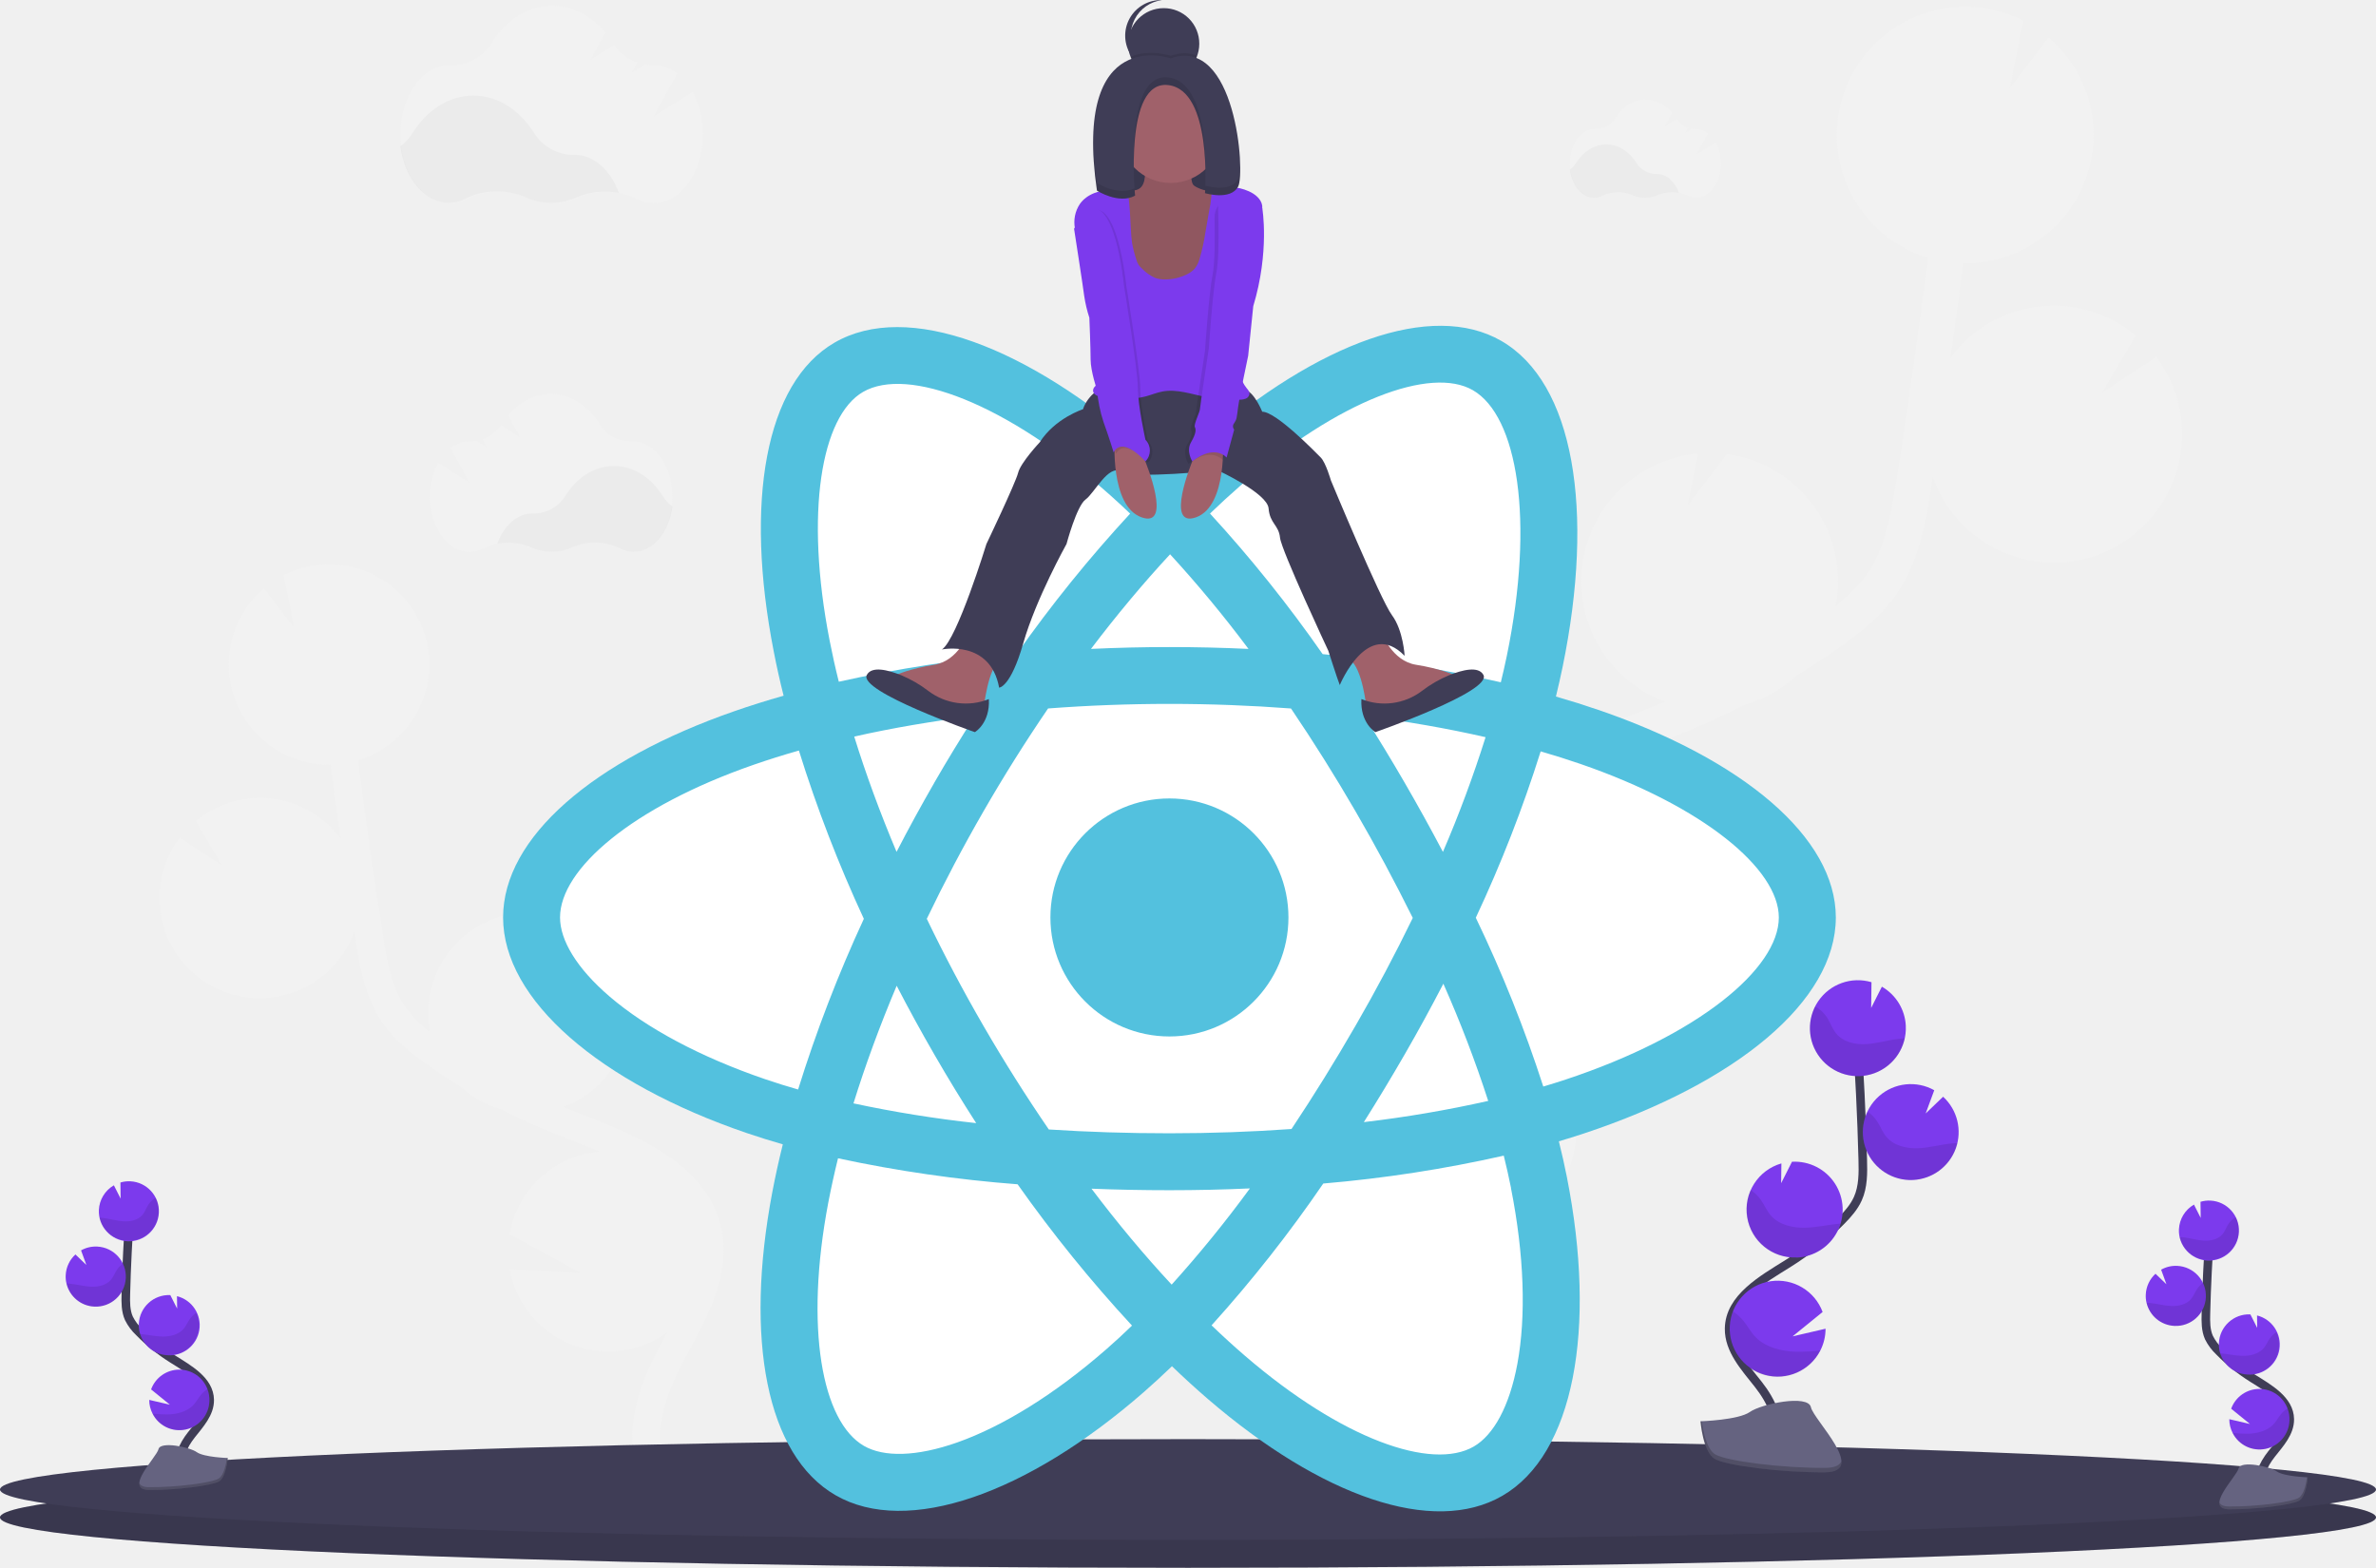
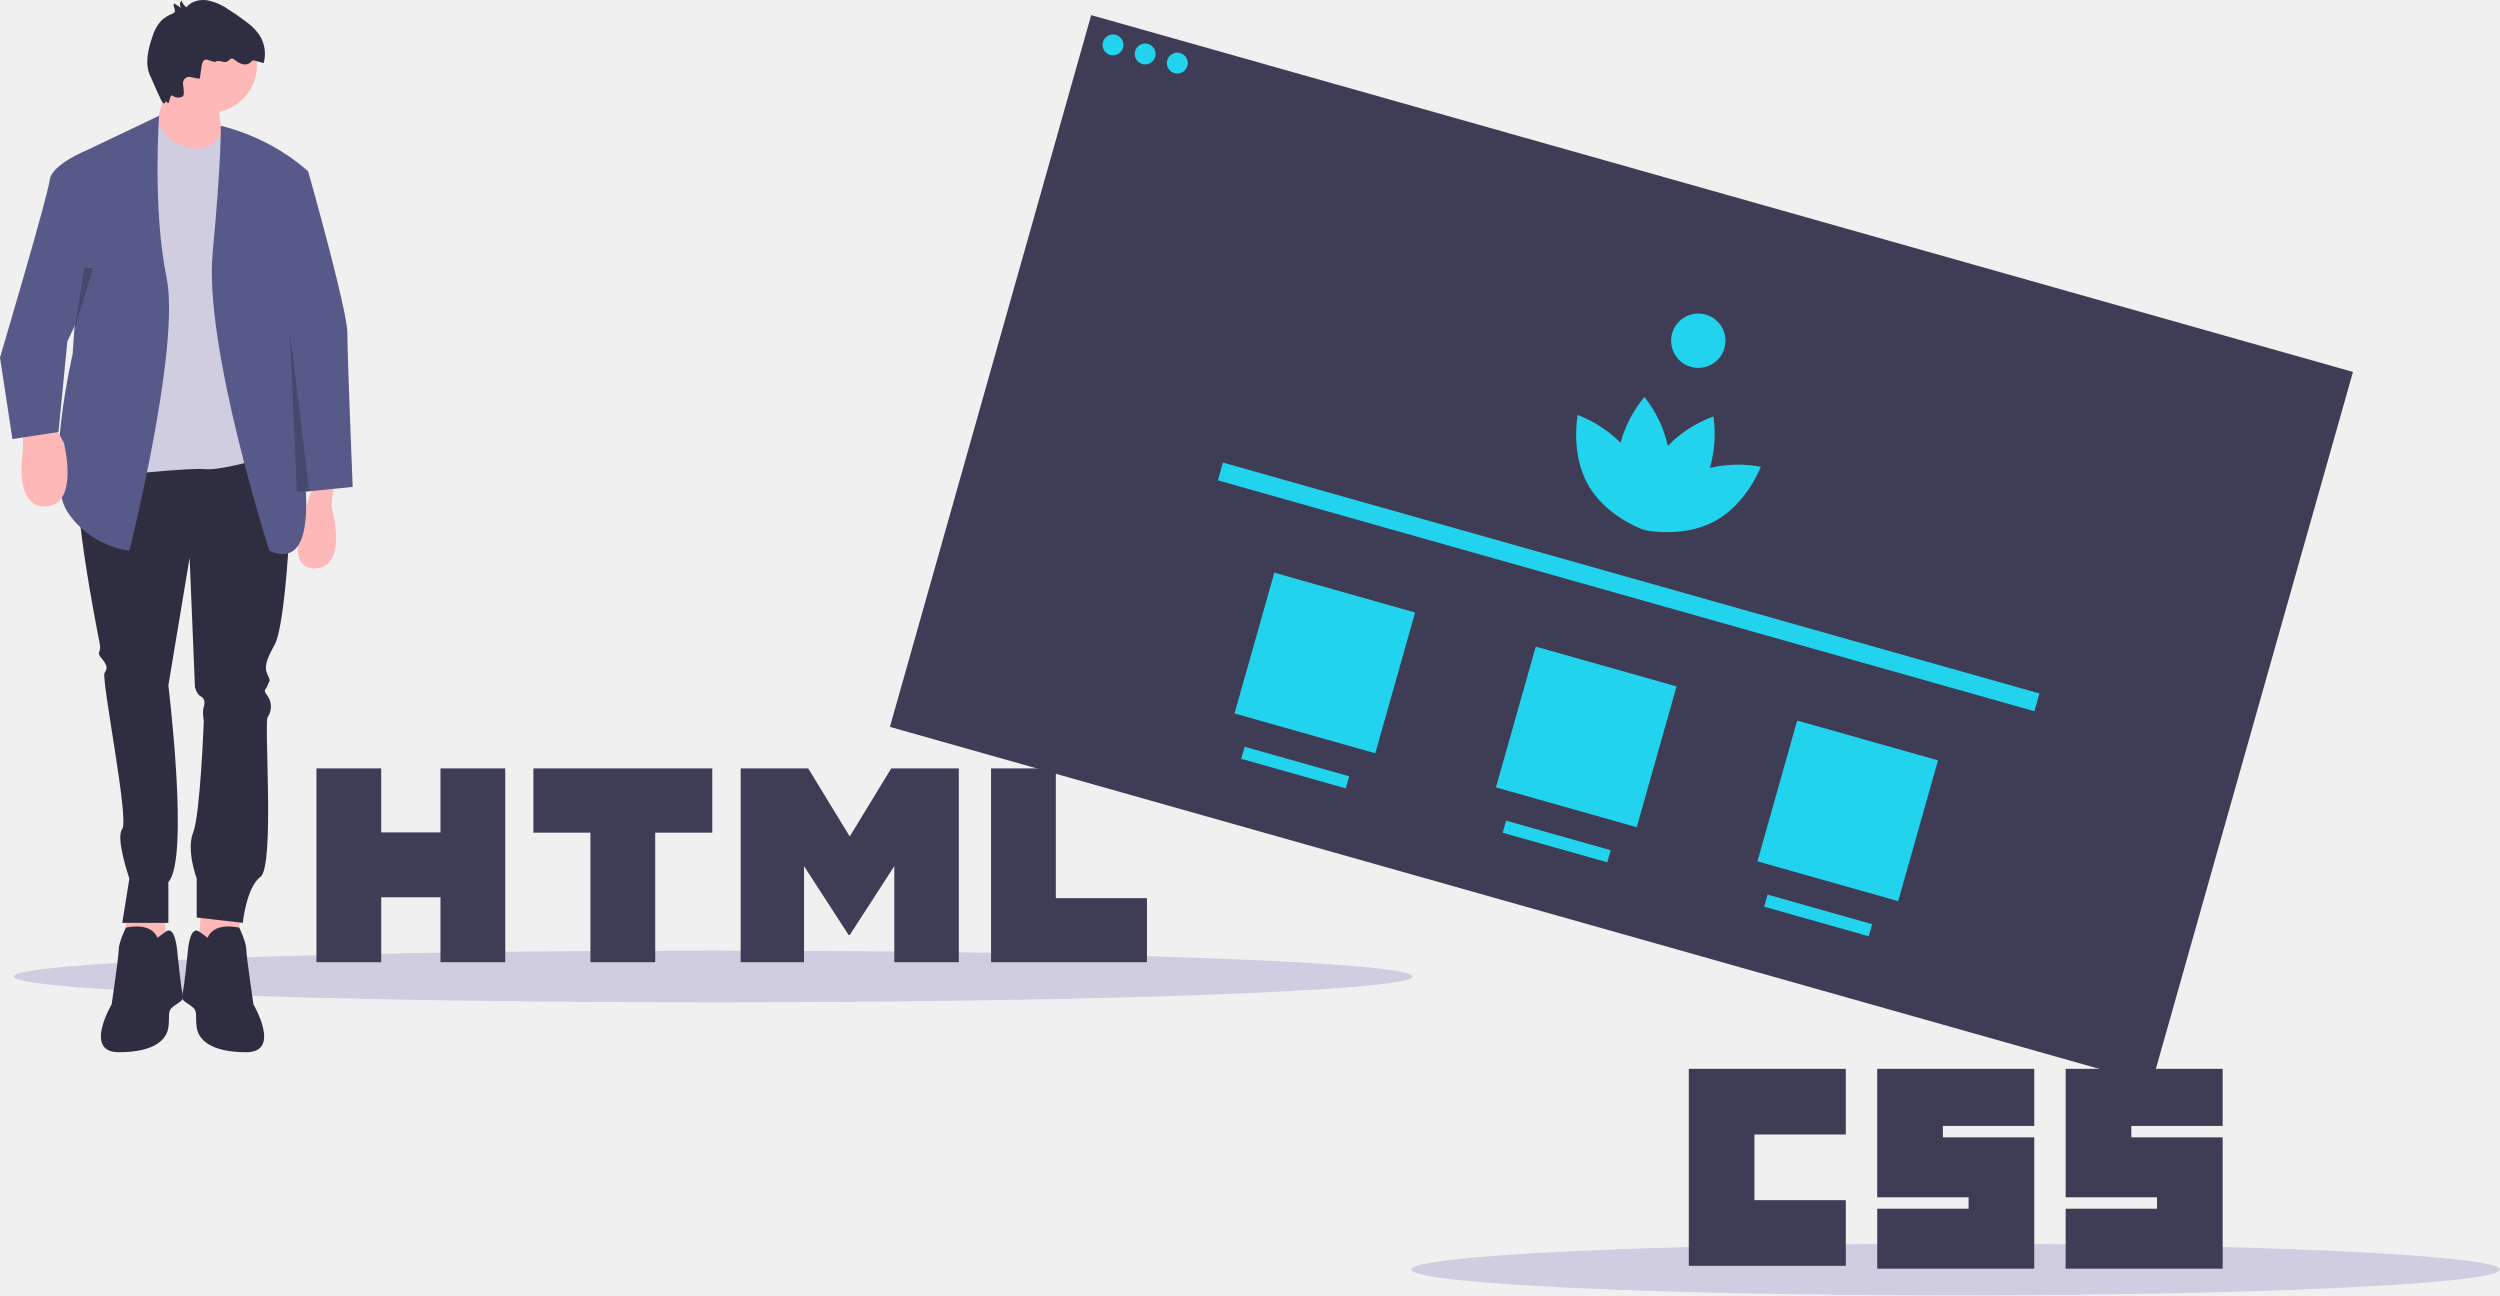
- <svg xmlns="http://www.w3.org/2000/svg" id="a75d69e6-d07c-4db3-9c83-72b2470e5561" data-name="Layer 1" width="1108" height="731.18" viewBox="0 0 1108 731.18">
-   <path d="M813.68,415.2l6.89-2.7c.66-.26,1.31-.54,2-.81a59.85,59.85,0,0,1,15.28-115.77l-4.8,24.2,18.22-23.92.16,0a59.87,59.87,0,0,1,51.16,67.45c-.15,1.13-.39,2.23-.6,3.34,5.61-4.43,10.87-9.32,14.81-15,8-11.54,10.71-25.76,13.47-43.17,5.47-34.48,10.4-69.34,14.84-104.18a59.83,59.83,0,0,1-42-65.36c.25-1.82.6-3.59,1-5.34.1-.44.2-.88.31-1.31.43-1.69.91-3.35,1.47-5,.09-.27.21-.52.3-.78.5-1.37,1-2.72,1.65-4,.22-.5.44-1,.67-1.47.69-1.43,1.42-2.83,2.22-4.19.27-.45.56-.88.83-1.33.62-1,1.27-2,1.94-2.93.36-.5.71-1,1.08-1.49l.27-.39,0,0a59.81,59.81,0,0,1,74.64-17l-6.24,31.49,18-23.64a59.5,59.5,0,0,1,16.32,68.62h.07c-.17.4-.38.78-.55,1.18-.33.74-.67,1.47-1,2.2-.46.93-1,1.84-1.45,2.74-.38.68-.75,1.36-1.16,2-.59,1-1.23,1.9-1.87,2.83-.38.54-.73,1.1-1.12,1.63-1,1.39-2.12,2.72-3.26,4-.4.45-.83.86-1.25,1.3-.81.86-1.62,1.71-2.48,2.52-.53.5-1.09,1-1.64,1.46-.79.7-1.6,1.38-2.43,2-.59.47-1.19.92-1.79,1.36-.87.63-1.75,1.22-2.64,1.81-.6.39-1.2.78-1.81,1.15-1,.61-2.05,1.17-3.1,1.72-.53.27-1,.57-1.59.83-1.58.77-3.2,1.48-4.85,2.11-.31.12-.64.21-.95.32-1.38.5-2.77,1-4.18,1.35-.61.17-1.23.31-1.85.46-1.15.28-2.31.54-3.48.76q-1,.18-2.07.33c-1.15.17-2.31.3-3.48.4-.69.06-1.37.12-2.07.16-1.26.06-2.53.07-3.8.06a2.08,2.08,0,0,0-.25,0q-2.82,22-5.92,44A59.82,59.82,0,0,1,1042,240.88l-15.68,26.58,25.21-16.59a59.68,59.68,0,0,1,11.5,44.16,58.76,58.76,0,0,1-4.5,15.94,59.83,59.83,0,0,1-111.19-4c-.23,1.48-.45,3-.68,4.46-2.44,15.35-5.47,34.46-16.23,50-7.29,10.56-17.33,18.36-27.09,25.22q-9.52,6.7-19.48,12.77a59.85,59.85,0,0,1-24.53,13.74q-16,8.19-32.69,14.81l-6.95,2.72c-6.25,2.44-12.65,4.94-19,7.6,1,.09,2,.17,3,.3a59.9,59.9,0,0,1,50.86,49.05l-42.31,23.11,42.18-1.89A59.16,59.16,0,0,1,843,534.54a59.87,59.87,0,0,1-82.7,11.74l2.1,3.91c1.4,2.58,2.78,5.15,4.12,7.7,18.33,34.74,19.66,64.74,3.75,84.49l-13-10.45c15.49-19.22,3.2-49.77-5.5-66.27-1.32-2.5-2.68-5-4-7.56C736,536.27,722.65,511.53,728,485.2,736,445.5,779.05,428.7,813.68,415.2Z" transform="translate(-46 -84.41)" fill="#f2f2f2" />
-   <path d="M315.6,603.42l-5.38-2.11c-.52-.2-1-.43-1.54-.63a46.75,46.75,0,0,0-11.94-90.42l3.75,18.9-14.22-18.68h-.13a46.76,46.76,0,0,0-40,52.68c.12.89.31,1.74.47,2.61a55.84,55.84,0,0,1-11.56-11.73c-6.23-9-8.37-20.12-10.53-33.71C220.29,493.4,216.45,466.18,213,439a46.72,46.72,0,0,0,32.77-51.05c-.2-1.42-.47-2.8-.79-4.17l-.24-1c-.34-1.32-.71-2.62-1.15-3.88-.07-.21-.16-.41-.24-.61-.39-1.07-.82-2.12-1.28-3.15-.18-.38-.35-.77-.53-1.15-.54-1.11-1.11-2.2-1.73-3.26-.21-.36-.44-.7-.65-1-.49-.78-1-1.55-1.52-2.29-.28-.39-.55-.79-.84-1.17l-.21-.3h0a46.76,46.76,0,0,0-58.29-13.32l4.88,24.6-14.07-18.46a46.48,46.48,0,0,0-12.75,53.59h-.05c.13.31.29.61.43.92.26.58.52,1.15.8,1.72q.54,1.08,1.14,2.13c.29.54.58,1.07.9,1.59.46.75,1,1.48,1.46,2.21.3.42.57.86.88,1.27.8,1.08,1.65,2.12,2.54,3.13.31.35.65.67,1,1,.63.67,1.27,1.33,1.94,2,.41.4.85.77,1.28,1.14q.93.83,1.89,1.59c.46.36.93.71,1.4,1.06.68.49,1.37,1,2.06,1.41.47.31.94.61,1.42.9.79.48,1.6.91,2.42,1.34.42.22.82.45,1.24.66,1.24.6,2.5,1.15,3.79,1.64.24.1.5.16.74.25,1.07.39,2.16.75,3.27,1.06.47.13,1,.24,1.44.35.9.22,1.8.43,2.72.6l1.61.26c.9.13,1.81.23,2.72.31.54.05,1.07.09,1.62.12,1,.05,2,.06,3,.05h.19q2.2,17.22,4.62,34.41a46.71,46.71,0,0,0-67.48-8.14L149.49,488l-19.68-12.95a46.57,46.57,0,0,0-9,34.49A45.8,45.8,0,0,0,124.34,522a46.73,46.73,0,0,0,86.84-3.12c.18,1.15.35,2.32.53,3.48,1.9,12,4.27,26.92,12.67,39.08,5.7,8.24,13.54,14.33,21.16,19.69q7.44,5.24,15.21,10a46.88,46.88,0,0,0,19.16,10.74c8.32,4.26,16.84,8.14,25.54,11.56l5.42,2.13c4.88,1.9,9.88,3.85,14.81,5.93-.78.07-1.57.13-2.36.24A46.77,46.77,0,0,0,283.6,660l33,18-32.94-1.47a46.78,46.78,0,0,0,73.57,29.2c-.55,1-1.09,2-1.64,3.05-1.09,2-2.17,4-3.22,6-14.31,27.13-15.35,50.57-2.92,66l10.13-8.16c-12.1-15-2.5-38.87,4.3-51.76,1-1.95,2.09-3.92,3.16-5.9,9.19-17,19.61-36.37,15.46-56.94C376.29,627.08,342.64,614,315.6,603.42Z" transform="translate(-46 -84.41)" fill="#f2f2f2" />
-   <ellipse cx="554" cy="707.68" rx="554" ry="23.5" fill="#3f3d56" />
-   <ellipse cx="554" cy="707.68" rx="554" ry="23.5" opacity="0.1" />
-   <ellipse cx="554" cy="694.68" rx="554" ry="23.5" fill="#3f3d56" />
-   <path d="M131,770.73c-3-5.51.4-12.26,4.28-17.18s8.61-10,8.51-16.29c-.14-9-9.7-14.31-17.33-19.08a84.78,84.78,0,0,1-15.56-12.51,23,23,0,0,1-4.78-6.4c-1.58-3.52-1.53-7.52-1.43-11.38q.5-19.26,1.9-38.48" transform="translate(-46 -84.41)" fill="none" stroke="#3f3d56" stroke-miterlimit="10" stroke-width="4" />
-   <path d="M92.11,648.7a14,14,0,0,1,7-11.49l3.14,6.21-.09-7.52a13.86,13.86,0,0,1,4.62-.56A14,14,0,1,1,92.11,648.7Z" transform="translate(-46 -84.41)" fill="#7c3aed" />
-   <path d="M117.14,743.7a14,14,0,0,0,26.5-5.76,13.82,13.82,0,0,0-.91-5.69,14,14,0,0,0-26.27.15l8.77,7.13-9.64-2.24A13.89,13.89,0,0,0,117.14,743.7Z" transform="translate(-46 -84.41)" fill="#7c3aed" />
-   <path d="M124.07,716.45a14,14,0,0,0,4.46-27.54l.07,5.79-3.18-6.29h0a14,14,0,0,0-1.31,28.05Z" transform="translate(-46 -84.41)" fill="#7c3aed" />
-   <path d="M90,693.78a14,14,0,0,0,1.32-28,13.88,13.88,0,0,0-7.52,1.78l2.48,6.8-5.11-4.9a14,14,0,0,0-4.53,9.69A13.33,13.33,0,0,0,77,683,14,14,0,0,0,90,693.78Z" transform="translate(-46 -84.41)" fill="#7c3aed" />
-   <path d="M94,652.44c3.24.36,6.39,1.37,9.64,1.57s6.82-.58,8.88-3.1c1.11-1.37,1.66-3.09,2.59-4.57a10.08,10.08,0,0,1,3.54-3.33,14,14,0,1,1-26.24,9.32C92.94,652.35,93.47,652.39,94,652.44Z" transform="translate(-46 -84.41)" opacity="0.1" />
-   <path d="M90,693.78a14,14,0,0,0,13.35-20,10.4,10.4,0,0,0-2.82,2.83c-1,1.51-1.61,3.25-2.78,4.64-2.19,2.57-5.92,3.41-9.31,3.25s-6.66-1.11-10-1.42c-.47,0-.94-.08-1.41-.09A14,14,0,0,0,90,693.78Z" transform="translate(-46 -84.41)" opacity="0.1" />
-   <path d="M124.07,716.45a14,14,0,0,0,13.47-19.76,11.36,11.36,0,0,0-3,2.85c-1.09,1.54-1.77,3.31-3,4.73-2.36,2.64-6.34,3.57-9.93,3.48s-6.82-.93-10.28-1.19A14,14,0,0,0,124.07,716.45Z" transform="translate(-46 -84.41)" opacity="0.1" />
-   <path d="M117.14,743.7a14,14,0,0,0,26.5-5.76,13.82,13.82,0,0,0-.91-5.69,14,14,0,0,0-3.08,2.74c-1.34,1.63-2.21,3.47-3.76,5-2.87,2.82-7.5,4-11.62,4.09A62.35,62.35,0,0,1,117.14,743.7Z" transform="translate(-46 -84.41)" opacity="0.1" />
-   <path d="M152.19,764.39s-11.08-.34-14.41-2.72-17-5.22-17.87-1.4-16.65,19-4.14,19.06,29.06-2,32.39-4S152.19,764.39,152.19,764.39Z" transform="translate(-46 -84.41)" fill="#656380" />
-   <path d="M115.54,778c12.51.1,29.06-2,32.4-4,2.53-1.54,3.54-7.09,3.88-9.65l.37,0s-.7,8.93-4,11-19.89,4.08-32.39,4c-3.61,0-4.86-1.31-4.79-3.22C111.48,777.26,112.86,778,115.54,778Z" transform="translate(-46 -84.41)" opacity="0.2" />
-   <path d="M1101,779.73c-3-5.51.4-12.26,4.28-17.18s8.61-10,8.51-16.29c-.14-9-9.7-14.31-17.33-19.08a84.78,84.78,0,0,1-15.56-12.51,23,23,0,0,1-4.78-6.4c-1.58-3.52-1.53-7.52-1.43-11.38q.49-19.26,1.9-38.48" transform="translate(-46 -84.41)" fill="none" stroke="#3f3d56" stroke-miterlimit="10" stroke-width="4" />
-   <path d="M1062.11,657.7a14,14,0,0,1,7-11.49l3.14,6.21-.09-7.52a13.86,13.86,0,0,1,4.62-.56,14,14,0,1,1-14.68,13.36Z" transform="translate(-46 -84.41)" fill="#7c3aed" />
-   <path d="M1087.14,752.7a14,14,0,0,0,26.5-5.76,13.82,13.82,0,0,0-.91-5.69,14,14,0,0,0-26.27.15l8.77,7.13-9.64-2.24A13.89,13.89,0,0,0,1087.14,752.7Z" transform="translate(-46 -84.41)" fill="#7c3aed" />
-   <path d="M1094.07,725.45a14,14,0,0,0,4.46-27.54l.07,5.79-3.18-6.29h0a14,14,0,0,0-1.31,28.05Z" transform="translate(-46 -84.41)" fill="#7c3aed" />
-   <path d="M1060,702.78a14,14,0,0,0,1.32-28,13.88,13.88,0,0,0-7.52,1.78l2.48,6.8-5.11-4.9a14,14,0,0,0-4.53,9.69A13.33,13.33,0,0,0,1047,692,14,14,0,0,0,1060,702.78Z" transform="translate(-46 -84.41)" fill="#7c3aed" />
-   <path d="M1064,661.44c3.24.36,6.39,1.37,9.64,1.57s6.82-.58,8.88-3.1c1.11-1.37,1.66-3.09,2.59-4.57a10.08,10.08,0,0,1,3.54-3.33,14,14,0,1,1-26.24,9.32C1062.94,661.35,1063.47,661.39,1064,661.44Z" transform="translate(-46 -84.41)" opacity="0.1" />
-   <path d="M1060,702.78a14,14,0,0,0,13.35-20,10.4,10.4,0,0,0-2.82,2.83c-1,1.51-1.61,3.25-2.78,4.64-2.19,2.57-5.92,3.41-9.31,3.25s-6.66-1.11-10-1.42c-.47,0-.94-.08-1.41-.09A14,14,0,0,0,1060,702.78Z" transform="translate(-46 -84.41)" opacity="0.1" />
-   <path d="M1094.07,725.45a14,14,0,0,0,13.47-19.76,11.36,11.36,0,0,0-3,2.85c-1.09,1.54-1.77,3.31-3,4.73-2.36,2.64-6.34,3.57-9.93,3.48s-6.82-.93-10.28-1.19A14,14,0,0,0,1094.07,725.45Z" transform="translate(-46 -84.41)" opacity="0.1" />
-   <path d="M1087.14,752.7a14,14,0,0,0,26.5-5.76,13.82,13.82,0,0,0-.91-5.69,14,14,0,0,0-3.08,2.74c-1.34,1.63-2.21,3.47-3.76,5-2.87,2.82-7.5,4-11.62,4.09A62.35,62.35,0,0,1,1087.14,752.7Z" transform="translate(-46 -84.41)" opacity="0.1" />
-   <path d="M1122.19,773.39s-11.08-.34-14.41-2.72-17-5.22-17.87-1.4-16.65,19-4.14,19.06,29.06-2,32.39-4S1122.19,773.39,1122.19,773.39Z" transform="translate(-46 -84.41)" fill="#656380" />
-   <path d="M1085.54,787c12.51.1,29.06-2,32.4-4,2.53-1.54,3.54-7.09,3.88-9.65l.37,0s-.7,8.93-4,11-19.89,4.08-32.39,4c-3.61,0-4.86-1.31-4.79-3.22C1081.48,786.26,1082.86,787,1085.54,787Z" transform="translate(-46 -84.41)" opacity="0.2" />
-   <path d="M791.57,415.56q-9.92-3.4-20-6.3,1.66-6.79,3.09-13.65c15.14-73.51,5.24-132.73-28.57-152.22-32.42-18.7-85.44.8-139,47.39q-7.92,6.92-15.47,14.2-5.07-4.85-10.3-9.51C525.21,245.64,469,224.65,435.18,244.2c-32.39,18.75-42,74.42-28.35,144.09q2,10.35,4.59,20.58c-7.95,2.26-15.64,4.67-23,7.24C322.63,439,280.61,475,280.61,512.29c0,38.51,45.11,77.14,113.64,100.56q8.34,2.83,16.8,5.26-2.74,11-4.88,22.18c-13,68.46-2.84,122.82,29.46,141.45C469,801,525,781.2,579.52,733.54c4.31-3.77,8.63-7.77,13-11.95q8.18,7.89,16.79,15.32c52.82,45.45,105,63.81,137.26,45.12,33.33-19.29,44.16-77.69,30.1-148.73q-1.6-8.14-3.73-16.61,5.91-1.74,11.56-3.61c71.24-23.6,117.6-61.76,117.6-100.79,0-37.43-43.38-73.62-110.5-96.73Z" transform="translate(-46 -84.41)" fill="#53c1de" />
-   <path d="M776.12,587.88c-3.4,1.13-6.88,2.21-10.44,3.27a621.6,621.6,0,0,0-31.47-78.73,623.06,623.06,0,0,0,30.25-77.58c6.35,1.84,12.53,3.78,18.47,5.83,57.51,19.79,92.59,49.06,92.59,71.62,0,24-37.89,55.21-99.4,75.59ZM750.6,638.46c6.22,31.41,7.1,59.81,3,82-3.7,19.95-11.14,33.25-20.34,38.58-19.59,11.33-61.47-3.4-106.64-42.27q-7.77-6.69-15.63-14.25a624.23,624.23,0,0,0,52.09-66.14,620.2,620.2,0,0,0,84.17-13q1.9,7.68,3.37,15ZM492.48,757.1c-19.14,6.76-34.38,6.95-43.59,1.64-19.6-11.31-27.75-55-16.63-113.5q2-10.37,4.53-20.63a625.79,625.79,0,0,0,83.75,12.13,645.09,645.09,0,0,0,53.35,65.9q-5.79,5.61-11.84,10.91c-24.11,21.08-48.28,36-69.57,43.55ZM402.84,587.73c-30.31-10.36-55.33-23.82-72.49-38.5-15.41-13.2-23.19-26.31-23.19-36.94,0-22.63,33.74-51.5,90-71.11q10.6-3.69,21.39-6.73a637.08,637.08,0,0,0,30.29,78.48,646.29,646.29,0,0,0-30.66,79.6Q410.44,590.32,402.84,587.73Zm30.05-204.54c-11.68-59.69-3.93-104.72,15.59-116,20.79-12,66.76,5.12,115.22,48.15,3.1,2.75,6.21,5.63,9.32,8.6a635.89,635.89,0,0,0-52.93,65.52,648.42,648.42,0,0,0-82.93,12.89q-2.39-9.52-4.27-19.15ZM701,449.38q-9.11-15.74-18.89-31.08c19.83,2.51,38.82,5.83,56.66,9.91a565.54,565.54,0,0,1-19.89,53.51q-8.61-16.35-17.88-32.34ZM591.64,342.91a569.3,569.3,0,0,1,36.57,44.14q-36.71-1.73-73.45,0c12.07-15.92,24.44-30.72,36.88-44.13Zm-110,106.65q-9.15,15.87-17.55,32.14c-7.73-18.33-14.34-36.36-19.74-53.77,17.73-4,36.64-7.21,56.34-9.68Q490.77,433.69,481.62,449.56Zm19.61,158.65A564.64,564.64,0,0,1,444,599c5.49-17.71,12.25-36.13,20.15-54.86q8.43,16.29,17.61,32.16Q491.1,592.49,501.23,608.21Zm91.14,75.33C579.79,670,567.24,655,555,638.79q17.85.71,36.36.71,19,0,37.51-.84A563.94,563.94,0,0,1,592.37,683.54ZM719.08,543.19A562.82,562.82,0,0,1,740,597.85a561.35,561.35,0,0,1-58,9.89q9.85-15.63,19.08-31.63,9.38-16.26,18-32.92Zm-41,19.66q-14.12,24.52-29.81,48.1c-18.44,1.32-37.49,2-56.91,2s-38.15-.6-56.27-1.78Q519,587.67,504.7,563t-26.51-50.08q12.27-25.53,26.43-50.1h0q14.14-24.56,30.13-48c18.49-1.4,37.43-2.13,56.59-2.13s38.22.74,56.69,2.14q15.81,23.37,30,47.81t26.79,49.87q-12.45,25.62-26.71,50.3Zm54.77-296.46c20.81,12,28.9,60.4,15.83,123.87q-1.29,6.19-2.8,12.35a635.74,635.74,0,0,0-83.09-13.13,625.16,625.16,0,0,0-52.53-65.56q7-6.74,14.29-13.11c45.88-39.93,88.76-55.69,108.3-44.42Z" transform="translate(-46 -84.41)" fill="#fff" />
-   <path d="M591.34,456.79a55.5,55.5,0,1,1-55.5,55.5,55.49,55.49,0,0,1,55.5-55.5" transform="translate(-46 -84.41)" fill="#53c1de" />
-   <path d="M605.26,104.81a16.6,16.6,0,1,1-16.6-16.6A16.52,16.52,0,0,1,605.26,104.81Z" transform="translate(-46 -84.41)" fill="#3f3d56" />
-   <path d="M575.4,109a16.62,16.62,0,0,1,12.49-24.54,16.6,16.6,0,1,0,1.41,33.07A16.6,16.6,0,0,1,575.4,109Z" transform="translate(-46 -84.41)" fill="#3f3d56" />
-   <rect x="521.91" y="43.52" width="44.47" height="69.37" fill="#3f3d56" />
-   <rect x="521.91" y="43.52" width="44.47" height="69.37" opacity="0.1" />
-   <path d="M497.66,379.61s-4.75,13.05-16,14.83-17.79,4.74-17.79,4.74l26.68,17.19,14.23-1.78s1.78-18.38,7.71-22.53S497.66,379.61,497.66,379.61Z" transform="translate(-46 -84.41)" fill="#a0616a" />
-   <path d="M690.34,379.61s4.75,13.05,16,14.83,17.79,4.74,17.79,4.74l-26.68,17.19-14.23-1.78s-1.78-18.38-7.71-22.53S690.34,379.61,690.34,379.61Z" transform="translate(-46 -84.41)" fill="#a0616a" />
-   <path d="M560.5,264.59s-7.11,3.56-9.48,10.68c0,0-13,4.15-20.16,15.41,0,0-8.9,9.49-10.08,14.23S506,338.11,506,338.11s-13.64,44.47-20.75,49.21c0,0,22.53-4.74,26.68,17.79,0,0,5.33,0,11.26-20.75s20.16-46.25,20.16-46.25,4.74-17.78,8.89-20.75,10.67-16.6,16.6-13,45.06-.6,45.06-.6S637,314.4,637.58,321.51s4.74,7.71,5.33,13.64,22.53,52.76,22.53,52.76,4.15,13,5.34,16c0,0,13-31.42,30.24-13.63,0,0-.6-11.86-5.93-19s-28.46-62.84-28.46-62.84-2.37-8.3-4.74-10.67-20.76-21.35-27.28-21.35c0,0-3.55-8.89-7.7-10.08Z" transform="translate(-46 -84.41)" fill="#3f3d56" />
-   <path d="M507.14,410.44a28.89,28.89,0,0,1-28.22-3.79,56.37,56.37,0,0,0-12.59-7.3c-6.29-2.54-13.81-4.42-16.1-.17-4.15,7.71,50.39,26.68,50.39,26.68S507.74,421.71,507.14,410.44Z" transform="translate(-46 -84.41)" fill="#3f3d56" />
-   <path d="M680.86,410.44a28.89,28.89,0,0,0,28.22-3.79,56.37,56.37,0,0,1,12.59-7.3c6.29-2.54,13.81-4.42,16.1-.17,4.15,7.71-50.39,26.68-50.39,26.68S680.26,421.71,680.86,410.44Z" transform="translate(-46 -84.41)" fill="#3f3d56" />
-   <path d="M579.88,167.08c-.22,2.06-.9,4.29-2.66,5.38-1.44.9-3.26.83-4.92,1.17a11.46,11.46,0,0,0-7.82,6.77,17.51,17.51,0,0,0-.75,10.55,39.22,39.22,0,0,0,1.52,5.06c1.74,4.92,3.84,9.8,7.09,13.89a59,59,0,0,0,9.3,8.77c2.11,1.72,4.29,3.47,6.89,4.28a21.75,21.75,0,0,0,5.4.72c2.25.1,4.65.17,6.6-.95,3-1.73,3.89-5.55,5.52-8.62,1.38-2.6,3.44-4.81,4.73-7.46a29.49,29.49,0,0,0,2-6.52l2.77-12.3c1-4.47,1.92-9.51-.59-13.34a2.28,2.28,0,0,0-.74-.77,2.79,2.79,0,0,0-1.52-.15,16.44,16.44,0,0,1-9.15-2.09,3.93,3.93,0,0,1-1.15-.9,4.72,4.72,0,0,1-.7-2.12,22.2,22.2,0,0,0-1.28-4.45,3,3,0,0,0-.87-1.34,3.15,3.15,0,0,0-1.41-.47,114.47,114.47,0,0,0-12.93-1.35c-1.42-.07-3.56-.64-4.54.62S580,165.58,579.88,167.08Z" transform="translate(-46 -84.41)" fill="#a0616a" />
-   <path d="M579.88,167.08c-.22,2.06-.9,4.29-2.66,5.38-1.44.9-3.26.83-4.92,1.17a11.46,11.46,0,0,0-7.82,6.77,17.51,17.51,0,0,0-.75,10.55,39.22,39.22,0,0,0,1.52,5.06c1.74,4.92,3.84,9.8,7.09,13.89a59,59,0,0,0,9.3,8.77c2.11,1.72,4.29,3.47,6.89,4.28a21.75,21.75,0,0,0,5.4.72c2.25.1,4.65.17,6.6-.95,3-1.73,3.89-5.55,5.52-8.62,1.38-2.6,3.44-4.81,4.73-7.46a29.49,29.49,0,0,0,2-6.52l2.77-12.3c1-4.47,1.92-9.51-.59-13.34a2.28,2.28,0,0,0-.74-.77,2.79,2.79,0,0,0-1.52-.15,16.44,16.44,0,0,1-9.15-2.09,3.93,3.93,0,0,1-1.15-.9,4.72,4.72,0,0,1-.7-2.12,22.2,22.2,0,0,0-1.28-4.45,3,3,0,0,0-.87-1.34,3.15,3.15,0,0,0-1.41-.47,114.47,114.47,0,0,0-12.93-1.35c-1.42-.07-3.56-.64-4.54.62S580,165.58,579.88,167.08Z" transform="translate(-46 -84.41)" opacity="0.1" />
-   <path d="M571.85,174.15a26.93,26.93,0,0,0-7.13-1.12c-5.72-.14-11.84,1.83-15.14,6.5A15.34,15.34,0,0,0,547.29,191a23.57,23.57,0,0,0,5.2,10.66,32,32,0,0,1,4,5.24c1.58,3,1.63,6.59,2.06,10,1,8.12,4.46,15.75,5.83,23.82s.19,17.42-6.18,22.55c-1.07.86-2.37,1.77-2.46,3.14-.14,2.19,2.71,3.12,4.9,3.33,6.55.62,13.27,1.23,19.63-.46,2.63-.7,5.17-1.79,7.85-2.29,6.8-1.27,13.64,1.34,20.45,2.59a90.61,90.61,0,0,0,14.91,1.21,7.94,7.94,0,0,0,3.43-.45,2.75,2.75,0,0,0,1.74-2.74,4.76,4.76,0,0,0-1.18-2c-3.44-4.25-4.49-9.9-5.43-15.29l-3.15-18.11c-1.69-9.68-3.26-20.2,1.32-28.89,3.29-6.25,9.36-10.65,12.83-16.8a9.84,9.84,0,0,0,1.55-6.28c-.52-3.09-3.31-5.3-6.17-6.59A23.21,23.21,0,0,0,611,173c.1,4.33-1,8.71-1.71,13l-1.21,7a88.83,88.83,0,0,1-2.71,12.2,12.85,12.85,0,0,1-2.17,4.42,11.43,11.43,0,0,1-3.83,2.79,22.83,22.83,0,0,1-10.14,2.32,13.54,13.54,0,0,1-4.48-.69,19,19,0,0,1-6.17-4.34,10.11,10.11,0,0,1-1.63-1.77,9.93,9.93,0,0,1-1.11-2.67,55.42,55.42,0,0,1-1.91-7.48c-.3-1.94-.4-3.91-.54-5.87C573,186.12,573,179.72,571.85,174.15Z" transform="translate(-46 -84.41)" fill="#7c3aed" />
-   <path d="M565.84,288.9s-2.37,31.43,12.45,36.76,1.78-26.09,1.78-26.09l-4.75-9.48Z" transform="translate(-46 -84.41)" fill="#a0616a" />
-   <path d="M616.23,288.9s2.37,31.43-12.45,36.76S602,299.57,602,299.57l4.75-9.48Z" transform="translate(-46 -84.41)" fill="#a0616a" />
-   <path d="M552.79,184l-4.74,7.71s4.15,26.68,4.74,31.42a62.2,62.2,0,0,0,2.38,10.08s.59,14.23.59,19.57,3,14.23,3,14.23a64.82,64.82,0,0,0,3,14.82c2.37,6.52,4.74,14.23,4.74,14.23s3-8.3,14.82,4.15a7.18,7.18,0,0,0,0-10.08s-3.55-16-3.55-24.31-6.53-48-6.53-48S567,172.7,552.79,184Z" transform="translate(-46 -84.41)" opacity="0.1" />
-   <path d="M551.61,183.37l-4.74,7.71s4.15,26.68,4.74,31.42A61.84,61.84,0,0,0,554,232.58s.59,14.23.59,19.56,3,14.23,3,14.23a64.53,64.53,0,0,0,3,14.82c2.37,6.53,4.75,14.23,4.75,14.23s3-8.3,14.82,4.15a7.18,7.18,0,0,0,0-10.07s-3.56-16-3.56-24.31-6.52-48-6.52-48S565.84,172.1,551.61,183.37Z" transform="translate(-46 -84.41)" fill="#7c3aed" />
-   <path d="M629.87,179.22l3,3.53s3.49,20.18-4.22,45.68l-2.37,23.12s-4.15,19.57-4.74,24.31-.59,5.33-1.78,7.11a2.29,2.29,0,0,0,0,3l-3.56,13s-5.33-6.52-16,1.78c0,0-3-4.74-.6-8.89s2.37-5.93,1.78-7.12,2.37-7.11,2.37-8.3S607.93,248,607.93,248s1.78-26.68,3.56-35.57c1.09-5.47,1.07-17.66.88-26.24-.19-8.94,10.63-13.78,17-7.5C629.52,178.85,629.7,179,629.87,179.22Z" transform="translate(-46 -84.41)" opacity="0.1" />
-   <path d="M631.65,178l3,3.53s3.49,20.19-4.22,45.68l-2.37,23.12s-4.15,19.57-4.74,24.31-.6,5.34-1.78,7.12a2.28,2.28,0,0,0,0,3L618,297.8s-5.33-6.53-16,1.77c0,0-3-4.74-.59-8.89s2.37-5.93,1.78-7.11,2.37-7.12,2.37-8.3,4.15-28.46,4.15-28.46,1.78-26.68,3.56-35.58.59-35.57.59-35.57S623.35,169.14,631.65,178Z" transform="translate(-46 -84.41)" fill="#7c3aed" />
-   <circle cx="545.92" cy="61.61" r="23.72" fill="#a0616a" />
-   <path d="M604.29,110.41a16.6,16.6,0,0,1-31.09.44c9.26-3.73,18.72-.41,18.72-.41C596.65,108.78,600.75,108.93,604.29,110.41Z" transform="translate(-46 -84.41)" opacity="0.1" />
-   <path d="M591.92,111.63s-45.65-16-34.38,61.66c0,0,10.08,6.52,17.78,2.37,0,0-5.33-53.95,15.42-51.58s17.19,50.4,17.19,50.4,11.86,3.55,15.42-3S622.16,101,591.92,111.63Z" transform="translate(-46 -84.41)" fill="#3f3d56" />
-   <path d="M590.74,120.52c-14.24-1.62-16.2,23.27-16,39.05.17-15.69,2.81-37,16-35.49,14.81,1.69,17.24,26.66,17.41,40.8C608.32,151.9,606.9,122.37,590.74,120.52Z" transform="translate(-46 -84.41)" opacity="0.1" />
-   <path d="M557.54,169.73a159.38,159.38,0,0,1-1.77-20.53,152.12,152.12,0,0,0,1.77,24.09s10.08,6.52,17.78,2.37c0,0-.12-1.28-.26-3.43C567.39,176.1,557.54,169.73,557.54,169.73Z" transform="translate(-46 -84.41)" opacity="0.1" />
-   <path d="M623.35,168c-3.32,6.08-13.83,3.41-15.25,3-.07,2.2-.17,3.52-.17,3.52s11.86,3.55,15.42-3c.73-1.34,1.11-5.13,1-10.2C624.25,164.57,623.9,167,623.35,168Z" transform="translate(-46 -84.41)" opacity="0.1" />
-   <path d="M872.73,757.37c4.74-8.78-.64-19.54-6.82-27.37s-13.73-16-13.57-26c.23-14.35,15.45-22.81,27.62-30.42a134.77,134.77,0,0,0,24.79-19.93c3-3.05,5.87-6.31,7.62-10.21,2.52-5.6,2.45-12,2.29-18.12q-.79-30.71-3-61.34" transform="translate(-46 -84.41)" fill="none" stroke="#3f3d56" stroke-miterlimit="10" stroke-width="4" />
-   <path d="M934.74,562.9a22.31,22.31,0,0,0-11.16-18.32l-5,9.9.15-12a22.37,22.37,0,1,0,16,20.41Z" transform="translate(-46 -84.41)" fill="#7c3aed" />
-   <path d="M894.86,714.29a22.36,22.36,0,1,1,1.08-18l-14,11.37,15.37-3.57A22.25,22.25,0,0,1,894.86,714.29Z" transform="translate(-46 -84.41)" fill="#7c3aed" />
-   <path d="M883.81,670.86A22.37,22.37,0,0,1,876.72,627l-.12,9.22,5.06-10h.06a22.37,22.37,0,1,1,2.09,44.69Z" transform="translate(-46 -84.41)" fill="#7c3aed" />
-   <path d="M938.11,634.73A22.37,22.37,0,1,1,948,592.87l-4,10.83,8.13-7.8a22.37,22.37,0,0,1-14.07,38.83Z" transform="translate(-46 -84.41)" fill="#7c3aed" />
-   <path d="M931.74,568.86c-5.17.57-10.19,2.18-15.37,2.5s-10.87-.92-14.14-5c-1.77-2.17-2.65-4.91-4.14-7.28a16,16,0,0,0-5.63-5.3,22.37,22.37,0,1,0,41.81,14.84C933.42,568.71,932.58,568.77,931.74,568.86Z" transform="translate(-46 -84.41)" opacity="0.1" />
-   <path d="M938.11,634.73a22.39,22.39,0,0,1-21.28-31.91,16.37,16.37,0,0,1,4.5,4.51c1.59,2.4,2.56,5.18,4.43,7.39,3.48,4.09,9.44,5.43,14.84,5.19s10.6-1.78,16-2.28c.75-.06,1.5-.11,2.26-.13A22.37,22.37,0,0,1,938.11,634.73Z" transform="translate(-46 -84.41)" opacity="0.1" />
-   <path d="M883.81,670.86a22.37,22.37,0,0,1-21.46-31.49,17.83,17.83,0,0,1,4.73,4.55c1.74,2.45,2.82,5.27,4.86,7.54,3.77,4.2,10.11,5.68,15.83,5.54,5.54-.12,10.87-1.48,16.38-1.9A22.36,22.36,0,0,1,883.81,670.86Z" transform="translate(-46 -84.41)" opacity="0.1" />
-   <path d="M894.86,714.29A22.37,22.37,0,0,1,854.08,696a22.27,22.27,0,0,1,4.91,4.38c2.13,2.59,3.53,5.53,6,7.94,4.57,4.49,11.95,6.34,18.52,6.51A97.1,97.1,0,0,0,894.86,714.29Z" transform="translate(-46 -84.41)" opacity="0.1" />
-   <path d="M839,747.26s17.65-.54,23-4.33,27.16-8.31,28.48-2.24,26.53,30.22,6.6,30.38-46.31-3.1-51.62-6.34S839,747.26,839,747.26Z" transform="translate(-46 -84.41)" fill="#656380" />
-   <path d="M897.4,769c-19.93.16-46.31-3.11-51.62-6.34-4-2.47-5.65-11.3-6.19-15.38l-.59,0s1.12,14.24,6.43,17.47,31.69,6.5,51.62,6.34c5.75,0,7.74-2.09,7.63-5.12C903.88,767.78,901.69,768.92,897.4,769Z" transform="translate(-46 -84.41)" opacity="0.2" />
-   <path d="M369,127.27l-18.25,11.57,11.08-20.15a18,18,0,0,0-11-3.94h-.3a21.58,21.58,0,0,1-3.78-.28l-6.19,3.92,2.65-4.82a22.06,22.06,0,0,1-10.82-8.21l-11.07,7,7-12.72c-6.48-7.77-15.2-12.54-24.81-12.54-11.51,0-21.76,6.85-28.38,17.52a21.24,21.24,0,0,1-18.76,10.12l-.62,0c-12.71,0-23,14.41-23,32.19s10.3,32.18,23,32.18a17.2,17.2,0,0,0,8-2c8.29-4.31,19.17-4.39,27.85-.54a29,29,0,0,0,23.68.05c8.62-3.77,19.37-3.69,27.61.54a17.23,17.23,0,0,0,7.93,2c12.71,0,23-14.41,23-32.18A40.86,40.86,0,0,0,369,127.27Z" transform="translate(-46 -84.41)" fill="#f2f2f2" />
-   <path d="M334.59,174.36a34,34,0,0,0-19.72,2.14,29,29,0,0,1-23.67-.05c-8.69-3.85-19.57-3.77-27.86.54a17.2,17.2,0,0,1-8,2c-11.29,0-20.68-11.38-22.64-26.38a21.58,21.58,0,0,0,5.64-6.08C245,135.87,255.21,129,266.72,129s21.64,6.77,28.26,17.32a21.79,21.79,0,0,0,18.76,10.31H314C323,156.64,330.8,163.85,334.59,174.36Z" transform="translate(-46 -84.41)" opacity="0.03" />
-   <path d="M846.07,150.83,837,156.6l5.53-10a9,9,0,0,0-5.51-2h-.14a10.79,10.79,0,0,1-1.89-.14l-3.09,2L833.2,144a11,11,0,0,1-5.4-4.09l-5.52,3.5,3.49-6.34a16.17,16.17,0,0,0-12.37-6.26c-5.75,0-10.86,3.42-14.16,8.74a10.57,10.57,0,0,1-9.36,5h-.31c-6.34,0-11.48,7.19-11.48,16s5.14,16.05,11.48,16.05a8.62,8.62,0,0,0,4-1,16.56,16.56,0,0,1,13.89-.27,14.52,14.52,0,0,0,11.81,0,16.58,16.58,0,0,1,13.77.27,8.61,8.61,0,0,0,4,1c6.34,0,11.48-7.18,11.48-16.05A20.28,20.28,0,0,0,846.07,150.83Z" transform="translate(-46 -84.41)" fill="#f2f2f2" />
-   <path d="M828.92,174.32a17,17,0,0,0-9.83,1.07,14.52,14.52,0,0,1-11.81,0,16.58,16.58,0,0,0-13.9.27,8.55,8.55,0,0,1-4,1c-5.64,0-10.32-5.67-11.3-13.15a10.93,10.93,0,0,0,2.82-3c3.3-5.32,8.42-8.73,14.16-8.73s10.79,3.37,14.09,8.63a10.85,10.85,0,0,0,9.36,5.14h.15C823.15,165.48,827,169.08,828.92,174.32Z" transform="translate(-46 -84.41)" opacity="0.03" />
-   <path d="M250.34,300.27,265,309.55l-8.88-16.15a14.48,14.48,0,0,1,8.85-3.15h.23a17.08,17.08,0,0,0,3-.22l4.95,3.14L271,289.31a17.78,17.78,0,0,0,8.67-6.58l8.87,5.62L283,278.16c5.19-6.22,12.18-10,19.87-10,9.23,0,17.44,5.48,22.75,14a17,17,0,0,0,15,8.11h.5c10.18,0,18.43,11.54,18.43,25.78s-8.25,25.79-18.43,25.79a13.86,13.86,0,0,1-6.43-1.61,26.59,26.59,0,0,0-22.31-.43,23.28,23.28,0,0,1-19,0,26.64,26.64,0,0,0-22.12.43,13.9,13.9,0,0,1-6.35,1.57c-10.19,0-18.44-11.54-18.44-25.79A32.78,32.78,0,0,1,250.34,300.27Z" transform="translate(-46 -84.41)" fill="#f2f2f2" />
-   <path d="M277.89,338a27.36,27.36,0,0,1,15.8,1.72,23.28,23.28,0,0,0,19,0,26.61,26.61,0,0,1,22.32.43,13.82,13.82,0,0,0,6.42,1.61c9.05,0,16.57-9.11,18.14-21.13a17.44,17.44,0,0,1-4.52-4.88c-5.31-8.54-13.52-14-22.75-14s-17.33,5.42-22.64,13.88a17.44,17.44,0,0,1-15,8.25h-.23C287.17,323.81,280.93,329.59,277.89,338Z" transform="translate(-46 -84.41)" opacity="0.03" />
+ <svg xmlns="http://www.w3.org/2000/svg" id="ae5f5559-570c-4c14-9324-22f1786600a2" data-name="Layer 1" width="1015.128" height="526" viewBox="0 0 1015.128 526">
+   <rect x="600.647" y="143.872" width="300.346" height="532.432" transform="translate(59.46229 833.9856) rotate(-74.20991)" fill="#3f3d56" />
+   <circle cx="451.929" cy="18.229" r="4.243" fill="#22d3ee" />
+   <circle cx="464.995" cy="21.924" r="4.243" fill="#22d3ee" />
+   <circle cx="478.061" cy="25.618" r="4.243" fill="#22d3ee" />
+   <path d="M807.42,376.53a49.571,49.571,0,0,0-20.704.489,49.483,49.483,0,0,0,1.464-20.92,49.194,49.194,0,0,0-18.506,11.943,49.193,49.193,0,0,0-9.512-19.866,49.482,49.482,0,0,0-9.709,18.588A49.572,49.572,0,0,0,733.071,355.505s-3.09,15.716,4.349,28.612c6.622,11.478,19.343,16.849,22.063,17.892l.064.076.034-.039c.276.105.431.158.431.158s.058-.302.139-.841c.049-.06.098-.122.152-.19.011.086.02.164.031.241-.214.501-.322.789-.322.789s.16.035.45.091l.009.051.094-.032c2.863.535,16.514,2.622,28.166-3.688C801.822,391.536,807.42,376.53,807.42,376.53Z" transform="translate(-92.43613 -187)" fill="#22d3ee" />
+   <circle cx="689.592" cy="138.352" r="11.032" fill="#22d3ee" />
+   <rect x="581.484" y="421.571" width="344.549" height="7.496" transform="translate(51.74221 -376.0588) rotate(15.79009)" fill="#22d3ee" />
+   <rect x="600.672" y="426.503" width="59.405" height="59.405" transform="translate(55.49076 -341.3188) rotate(15.79009)" fill="#22d3ee" />
+   <rect x="706.833" y="456.523" width="59.405" height="59.405" transform="translate(67.66575 -369.0738) rotate(15.79009)" fill="#22d3ee" />
+   <rect x="812.994" y="486.544" width="59.405" height="59.405" transform="translate(79.84073 -396.8287) rotate(15.79009)" fill="#22d3ee" />
+   <rect x="596.302" y="496.124" width="44.129" height="5.092" transform="translate(66.59275 -336.4488) rotate(15.79009)" fill="#22d3ee" />
+   <rect x="702.463" y="526.144" width="44.129" height="5.092" transform="translate(78.76773 -364.2038) rotate(15.79009)" fill="#22d3ee" />
+   <rect x="808.623" y="556.165" width="44.129" height="5.092" transform="translate(90.94272 -391.9588) rotate(15.79009)" fill="#22d3ee" />
+   <ellipse cx="289.6" cy="396.5" rx="284" ry="10.5" fill="#d0cde1" />
+   <ellipse cx="794.128" cy="515.5" rx="221" ry="10.5" fill="#d0cde1" />
+   <path d="M778.172,621H841.93v26.664H804.836v26.664h37.098v26.662H778.172Zm76.511,0h63.76v23.186h-37.096v4.637h37.096v53.327H854.685V677.802h37.096v-4.637H854.682V621Zm76.513,0h63.76v23.186h-37.096v4.637h37.096v53.327H931.196V677.802h37.096v-4.637H931.198V621Z" transform="translate(-92.43613 -187)" fill="#3f3d56" />
+   <path d="M220.926,499h26.302v25.986h24.061V499h26.304v78.693H271.291V551.342H247.23v26.351H220.928V499Zm111.254,26.096H309.028V499h72.625v26.096H358.487v52.596H332.185V525.096h-.005ZM393.179,499h27.425l16.87,27.651L454.329,499h27.437v78.693H455.571V538.688L437.475,566.668h-.454L418.914,538.688v39.005H393.179Zm101.676,0h26.31v52.682h36.989v26.011H494.854V499Z" transform="translate(-92.43613 -187)" fill="#3f3d56" />
+   <polygon points="82.034 366.091 79.876 390.558 97.146 389.118 97.146 368.25 82.034 366.091" fill="#ffb8b8" />
+   <polygon points="66.203 366.091 68.362 390.558 51.092 389.118 51.092 368.25 66.203 366.091" fill="#ffb8b8" />
+   <path d="M203.974,365.276s5.757,34.541,5.757,39.578-2.159,37.419-5.757,43.896-4.318,9.355-2.878,12.233.72,2.159,0,4.318-2.159,1.439,0,4.318a7.561,7.561,0,0,1,0,8.635c-1.439,2.159,2.878,60.446-2.878,64.764s-7.196,18.71-7.196,18.71l-18.71-2.159v-15.831s-4.318-11.514-1.439-18.71,4.318-45.335,4.318-45.335-.72-3.598,0-5.757,0-3.598-1.439-4.318-2.159-3.598-2.159-3.598l-2.159-52.531L160.798,465.3s8.635,70.521,0,79.876v16.551H142.089l2.878-17.99s-5.757-16.551-2.878-20.149-8.635-61.166-7.196-63.325.72-2.878,0-4.318-2.878-2.878-2.159-4.318,0-4.318,0-4.318-13.672-67.642-7.196-74.119S203.974,365.276,203.974,365.276Z" transform="translate(-92.43613 -187)" fill="#2f2e41" />
+   <path d="M176.629,568.203s1.439-6.901,12.953-4.53c0,0,2.878,5.969,2.878,8.848s2.878,22.308,2.878,22.308,11.514,19.429-2.878,19.429-19.429-5.037-20.149-10.074.72-6.476-2.159-8.635-4.318-2.159-3.598-5.037,2.159-17.27,2.159-17.27.72-10.794,4.677-7.916l3.958,2.878" transform="translate(-92.43613 -187)" fill="#2f2e41" />
+   <path d="M156.481,568.203s-1.439-6.901-12.953-4.53c0,0-2.878,5.969-2.878,8.848s-2.878,22.308-2.878,22.308-11.514,19.429,2.878,19.429,19.429-5.037,20.149-10.074-.72-6.476,2.159-8.635,4.318-2.159,3.598-5.037-2.159-17.27-2.159-17.27-.72-10.794-4.677-7.916l-3.958,2.878" transform="translate(-92.43613 -187)" fill="#2f2e41" />
+   <circle cx="84.913" cy="26.44" r="19.429" fill="#ffb8b8" />
+   <path d="M161.518,216.319s-7.916,30.943-9.355,31.662,33.102,3.598,33.102,3.598-8.635-26.625,0-30.943Z" transform="translate(-92.43613 -187)" fill="#ffb8b8" />
+   <path d="M156.463,235.175l-.001-.004L132.734,251.579l4.318,128.808s31.662-3.598,38.858-2.878,30.223-6.476,30.223-6.476L196.047,249.997a9.942,9.942,0,0,0-9.208-9.092l-4.322-.305s-4.317,10.689-17.307,5.175A15.156,15.156,0,0,1,156.463,235.175Z" transform="translate(-92.43613 -187)" fill="#d0cde1" />
+   <path d="M157.036,234l-29.34,13.981-5.757,82.754s-11.514,49.652-2.159,64.044,25.186,15.831,25.186,15.831,20.868-82.754,15.112-110.818S157.036,234,157.036,234Z" transform="translate(-92.43613 -187)" fill="#575a89" />
+   <path d="M101.791,358.799v10.794s-4.318,23.747,9.355,23.027,7.196-25.906,7.196-25.906l-4.318-7.916Z" transform="translate(-92.43613 -187)" fill="#ffb8b8" />
+   <path d="M228.44,380.387l-1.439,12.233s7.196,24.466-6.476,25.186-3.748-25.036-3.748-25.036l4.468-13.823Z" transform="translate(-92.43613 -187)" fill="#ffb8b8" />
+   <path d="M182.084,238.085h0a84.747,84.747,0,0,1,35.438,18.422l.124.109-10.074,53.25-1.439,19.429s26.625,94.987-4.318,81.315c0,0-26.625-82.754-23.027-120.893S182.084,238.085,182.084,238.085Z" transform="translate(-92.43613 -187)" fill="#575a89" />
+   <path d="M208.292,255.897c.72-.72,9.355,1,9.355,1s15.831,55.848,15.831,65.203,2.159,62.605,2.159,62.605l-18.995,1.915-15.375-73.986Z" transform="translate(-92.43613 -187)" fill="#575a89" />
+   <path d="M132.734,247.981h-5.037s-14.392,5.757-15.112,12.233-20.149,71.96-20.149,71.96l5.037,33.102,18.71-2.878,3.598-36.7,18.71-40.298Z" transform="translate(-92.43613 -187)" fill="#575a89" />
+   <path d="M173.574,218.863l.745-5.193c.174-1.21.882-2.802,2.06-2.473,1.002.28,3.184,1.137,3.549.879,1.368-.969,3.439.726,4.877-.135.603-.361.996-1.134,1.697-1.185a1.933,1.933,0,0,1,1.246.564,8.477,8.477,0,0,0,3.224,1.751,3.468,3.468,0,0,0,3.394-.925,1.803,1.803,0,0,1,.6-.575,1.347,1.347,0,0,1,.863.04l3.676,1.001a14.126,14.126,0,0,0-1.89-11.63,23.391,23.391,0,0,0-5.354-5.244q-3.415-2.598-7.048-4.887a22.892,22.892,0,0,0-8.563-3.725c-3.1-.471-6.571.371-8.521,2.827a5.487,5.487,0,0,1-1.974-2.666,2.02,2.02,0,0,0,.13,3.097l-3.109-1.985c-.874.918.834,2.582.089,3.607a1.9,1.9,0,0,1-.837.546,14.252,14.252,0,0,0-4.559,2.869,17.01,17.01,0,0,0-3.59,6.614c-1.853,5.315-3.199,11.41-.567,16.385.298.564,4.237,9.874,4.762,10.237,1.774,1.227.619-1.743,1.89,0,.997,1.367.81-3.864,2.292-2.716a3.693,3.693,0,0,0,4.02.181c.614-.426.416-2.791.085-4.963a2.559,2.559,0,0,1,3.113-2.879C171.72,218.712,173.543,219.083,173.574,218.863Z" transform="translate(-92.43613 -187)" fill="#2f2e41" />
+   <polygon points="117.655 134.02 125.57 199.504 120.533 199.504 117.655 134.02" opacity="0.2" />
+   <polygon points="34.181 108.834 30.179 134.02 37.779 108.834 35.62 108.834 34.181 108.834" opacity="0.2" />
</svg>
